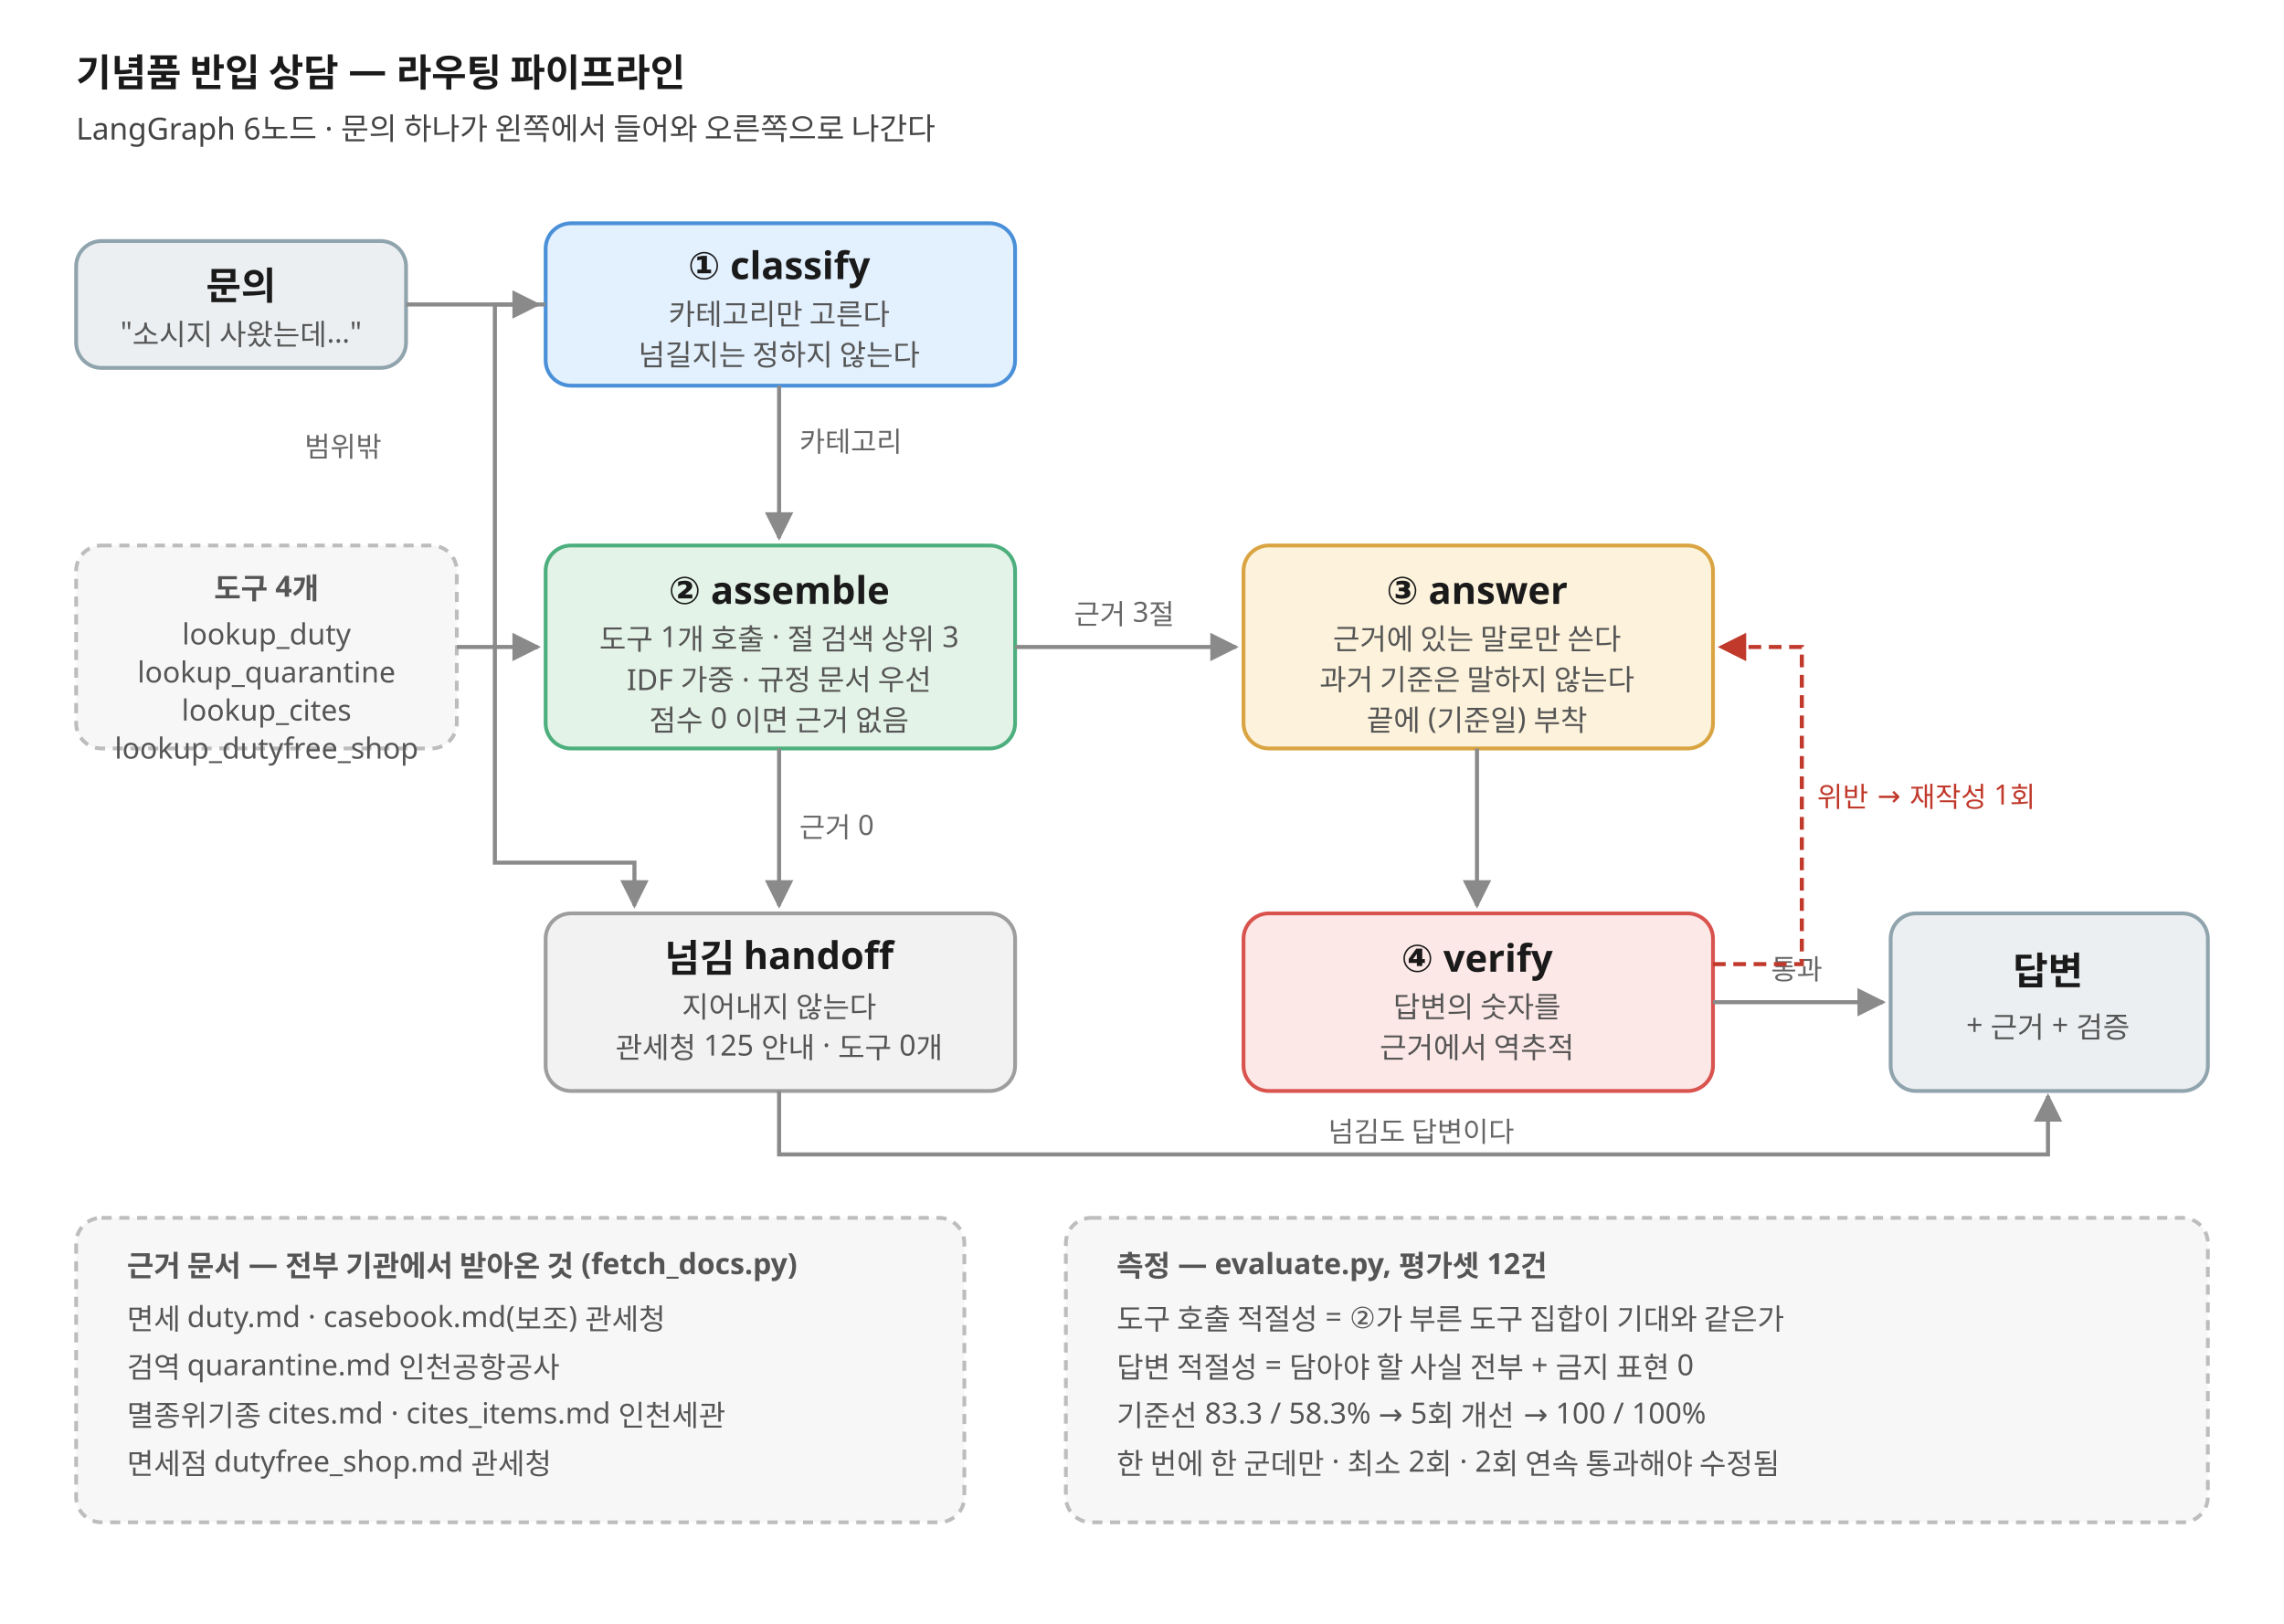
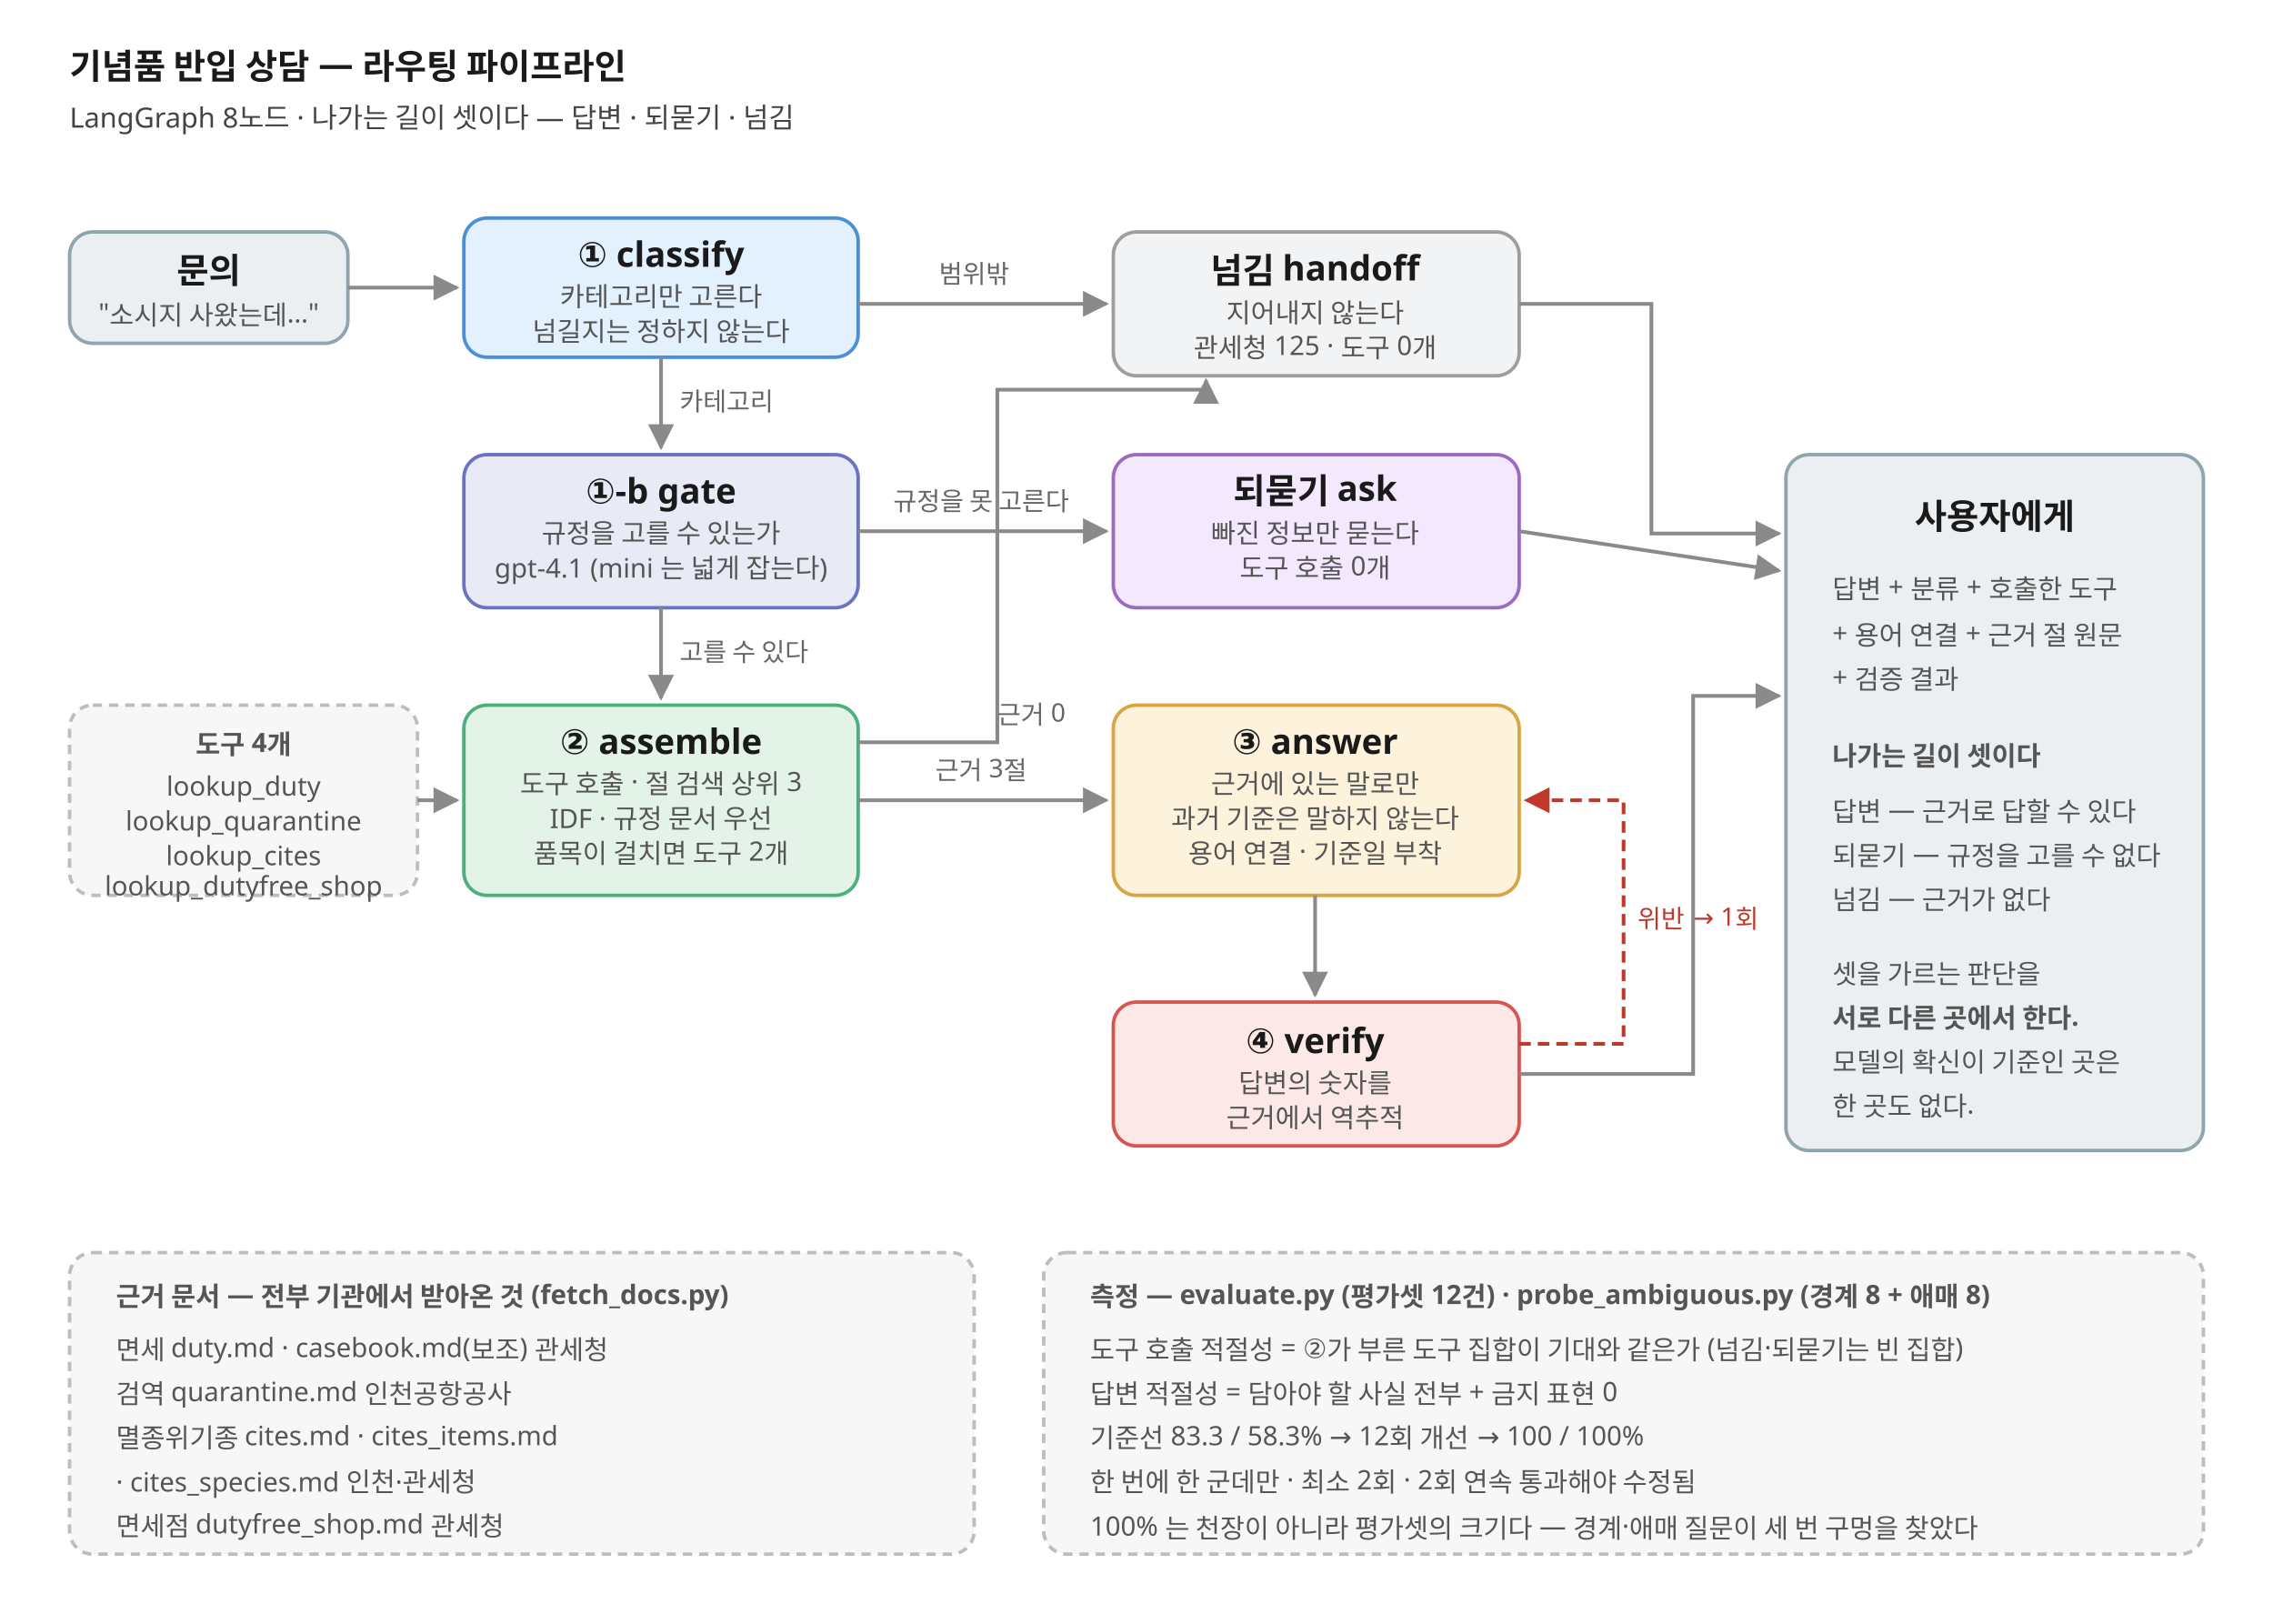
- <svg xmlns="http://www.w3.org/2000/svg" viewBox="0 0 900 640" width="900" height="640" font-family="'Malgun Gothic','Apple SD Gothic Neo',sans-serif">
+ <svg xmlns="http://www.w3.org/2000/svg" viewBox="0 0 980 700" width="980" height="700" font-family="'Malgun Gothic','Apple SD Gothic Neo',sans-serif">
  <style>
    .box   { rx:10; stroke-width:1.5 }
    .t     { font-size:15px; font-weight:600; fill:#1a1a1a }
    .s     { font-size:11.5px; fill:#555 }
    .edge  { stroke:#8a8a8a; stroke-width:1.6; fill:none; marker-end:url(#a) }
    .edge2 { stroke:#c0392b; stroke-width:1.6; fill:none; stroke-dasharray:5 3; marker-end:url(#ar) }
    .lbl   { font-size:11px; fill:#666 }
    .lblr  { font-size:11px; fill:#c0392b }
    .cap   { font-size:12px; fill:#444 }
    @media (prefers-color-scheme: dark) {
      .t { fill:#f0f0f0 } .s { fill:#b8b8b8 } .lbl { fill:#aaa } .cap { fill:#ccc }
    }
  </style>
  <defs>
    <marker id="a" viewBox="0 0 10 10" refX="9" refY="5" markerWidth="7" markerHeight="7" orient="auto">
      <path d="M0,0 L10,5 L0,10 z" fill="#8a8a8a" />
    </marker>
    <marker id="ar" viewBox="0 0 10 10" refX="9" refY="5" markerWidth="7" markerHeight="7" orient="auto">
      <path d="M0,0 L10,5 L0,10 z" fill="#c0392b" />
    </marker>
  </defs>
  <text x="30" y="34" class="t" font-size="18">기념품 반입 상담 — 라우팅 파이프라인</text>
-   <text x="30" y="55" class="cap">LangGraph 6노드 · 문의 하나가 왼쪽에서 들어와 오른쪽으로 나간다</text>
-   <rect x="30" y="95" width="130" height="50" class="box" fill="#eceff1" stroke="#90a4ae" />
-   <text x="95" y="118" class="t" text-anchor="middle" font-size="14">문의</text>
-   <text x="95" y="135" class="s" text-anchor="middle">"소시지 사왔는데…"</text>
-   <rect x="215" y="88" width="185" height="64" class="box" fill="#e3f0fd" stroke="#4a90d9" />
-   <text x="307" y="110" class="t" text-anchor="middle">① classify</text>
-   <text x="307" y="128" class="s" text-anchor="middle">카테고리만 고른다</text>
-   <text x="307" y="144" class="s" text-anchor="middle">넘길지는 정하지 않는다</text>
-   <rect x="215" y="215" width="185" height="80" class="box" fill="#e4f3e8" stroke="#4caf7d" />
-   <text x="307" y="238" class="t" text-anchor="middle">② assemble</text>
-   <text x="307" y="256" class="s" text-anchor="middle">도구 1개 호출 · 절 검색 상위 3</text>
-   <text x="307" y="272" class="s" text-anchor="middle">IDF 가중 · 규정 문서 우선</text>
-   <text x="307" y="288" class="s" text-anchor="middle">점수 0 이면 근거 없음</text>
-   <rect x="490" y="215" width="185" height="80" class="box" fill="#fdf3dc" stroke="#d9a441" />
-   <text x="582" y="238" class="t" text-anchor="middle">③ answer</text>
-   <text x="582" y="256" class="s" text-anchor="middle">근거에 있는 말로만 쓴다</text>
-   <text x="582" y="272" class="s" text-anchor="middle">과거 기준은 말하지 않는다</text>
-   <text x="582" y="288" class="s" text-anchor="middle">끝에 (기준일) 부착</text>
-   <rect x="490" y="360" width="185" height="70" class="box" fill="#fce8e6" stroke="#d9534f" />
-   <text x="582" y="383" class="t" text-anchor="middle">④ verify</text>
-   <text x="582" y="401" class="s" text-anchor="middle">답변의 숫자를</text>
-   <text x="582" y="417" class="s" text-anchor="middle">근거에서 역추적</text>
-   <rect x="215" y="360" width="185" height="70" class="box" fill="#f2f2f2" stroke="#9e9e9e" />
-   <text x="307" y="383" class="t" text-anchor="middle">넘김 handoff</text>
-   <text x="307" y="401" class="s" text-anchor="middle">지어내지 않는다</text>
-   <text x="307" y="417" class="s" text-anchor="middle">관세청 125 안내 · 도구 0개</text>
-   <rect x="745" y="360" width="125" height="70" class="box" fill="#eceff1" stroke="#90a4ae" />
-   <text x="807" y="388" class="t" text-anchor="middle" font-size="14">답변</text>
-   <text x="807" y="408" class="s" text-anchor="middle">+ 근거 + 검증</text>
-   <rect x="30" y="215" width="150" height="80" class="box" fill="#f7f7f7" stroke="#bdbdbd" stroke-dasharray="4 3" />
-   <text x="105" y="236" class="s" text-anchor="middle" font-weight="600">도구 4개</text>
-   <text x="105" y="254" class="s" text-anchor="middle">lookup_duty</text>
-   <text x="105" y="269" class="s" text-anchor="middle">lookup_quarantine</text>
-   <text x="105" y="284" class="s" text-anchor="middle">lookup_cites</text>
-   <text x="105" y="299" class="s" text-anchor="middle">lookup_dutyfree_shop</text>
-   <rect x="30" y="480" width="350" height="120" class="box" fill="#f7f7f7" stroke="#bdbdbd" stroke-dasharray="4 3" />
-   <text x="50" y="503" class="s" font-weight="600">근거 문서 — 전부 기관에서 받아온 것 (fetch_docs.py)</text>
-   <text x="50" y="524" class="s">면세  duty.md · casebook.md(보조)      관세청</text>
-   <text x="50" y="543" class="s">검역  quarantine.md                          인천공항공사</text>
-   <text x="50" y="562" class="s">멸종위기종  cites.md · cites_items.md   인천세관</text>
-   <text x="50" y="581" class="s">면세점  dutyfree_shop.md                  관세청</text>
-   <rect x="420" y="480" width="450" height="120" class="box" fill="#f7f7f7" stroke="#bdbdbd" stroke-dasharray="4 3" />
-   <text x="440" y="503" class="s" font-weight="600">측정 — evaluate.py, 평가셋 12건</text>
-   <text x="440" y="524" class="s">도구 호출 적절성 = ②가 부른 도구 집합이 기대와 같은가</text>
-   <text x="440" y="543" class="s">답변 적절성 = 담아야 할 사실 전부 + 금지 표현 0</text>
-   <text x="440" y="562" class="s">기준선 83.3 / 58.3%  →  5회 개선  →  100 / 100%</text>
-   <text x="440" y="581" class="s">한 번에 한 군데만 · 최소 2회 · 2회 연속 통과해야 수정됨</text>
-   <path d="M160,120 L212,120" class="edge" />
-   <path d="M307,152 L307,212" class="edge" />
-   <text x="315" y="178" class="lbl">카테고리</text>
-   <path d="M400,255 L487,255" class="edge" />
-   <text x="443" y="246" class="lbl" text-anchor="middle">근거 3절</text>
-   <path d="M582,295 L582,357" class="edge" />
-   <path d="M675,395 L742,395" class="edge" />
-   <text x="708" y="386" class="lbl" text-anchor="middle">통과</text>
-   <path d="M307,430 L307,455 L807,455 L807,432" class="edge" />
-   <text x="560" y="450" class="lbl" text-anchor="middle">넘김도 답변이다</text>
-   <path d="M307,295 L307,357" class="edge" />
-   <text x="315" y="330" class="lbl">근거 0</text>
-   <path d="M215,120 L195,120 L195,340 L250,340 L250,357" class="edge" />
-   <text x="120" y="180" class="lbl">범위밖</text>
-   <path d="M675,380 L710,380 L710,255 L678,255" class="edge2" />
-   <text x="716" y="318" class="lblr">위반 → 재작성 1회</text>
-   <path d="M180,255 L212,255" class="edge" />
+   <text x="30" y="55" class="cap">LangGraph 8노드 · 나가는 길이 셋이다 — 답변 · 되묻기 · 넘김</text>
+   <rect x="30" y="100" width="120" height="48" class="box" fill="#eceff1" stroke="#90a4ae" />
+   <text x="90" y="122" class="t" text-anchor="middle" font-size="14">문의</text>
+   <text x="90" y="139" class="s" text-anchor="middle">"소시지 사왔는데…"</text>
+   <rect x="200" y="94" width="170" height="60" class="box" fill="#e3f0fd" stroke="#4a90d9" />
+   <text x="285" y="115" class="t" text-anchor="middle">① classify</text>
+   <text x="285" y="132" class="s" text-anchor="middle">카테고리만 고른다</text>
+   <text x="285" y="147" class="s" text-anchor="middle">넘길지는 정하지 않는다</text>
+   <rect x="200" y="196" width="170" height="66" class="box" fill="#e8eaf6" stroke="#6b73c1" />
+   <text x="285" y="217" class="t" text-anchor="middle">①-b gate</text>
+   <text x="285" y="234" class="s" text-anchor="middle">규정을 고를 수 있는가</text>
+   <text x="285" y="249" class="s" text-anchor="middle">gpt-4.1 (mini 는 넓게 잡는다)</text>
+   <rect x="200" y="304" width="170" height="82" class="box" fill="#e4f3e8" stroke="#4caf7d" />
+   <text x="285" y="325" class="t" text-anchor="middle">② assemble</text>
+   <text x="285" y="342" class="s" text-anchor="middle">도구 호출 · 절 검색 상위 3</text>
+   <text x="285" y="357" class="s" text-anchor="middle">IDF · 규정 문서 우선</text>
+   <text x="285" y="372" class="s" text-anchor="middle">품목이 걸치면 도구 2개</text>
+   <rect x="480" y="304" width="175" height="82" class="box" fill="#fdf3dc" stroke="#d9a441" />
+   <text x="567" y="325" class="t" text-anchor="middle">③ answer</text>
+   <text x="567" y="342" class="s" text-anchor="middle">근거에 있는 말로만</text>
+   <text x="567" y="357" class="s" text-anchor="middle">과거 기준은 말하지 않는다</text>
+   <text x="567" y="372" class="s" text-anchor="middle">용어 연결 · 기준일 부착</text>
+   <rect x="480" y="432" width="175" height="62" class="box" fill="#fce8e6" stroke="#d9534f" />
+   <text x="567" y="454" class="t" text-anchor="middle">④ verify</text>
+   <text x="567" y="471" class="s" text-anchor="middle">답변의 숫자를</text>
+   <text x="567" y="486" class="s" text-anchor="middle">근거에서 역추적</text>
+   <rect x="480" y="196" width="175" height="66" class="box" fill="#f3e8fd" stroke="#9b6bc1" />
+   <text x="567" y="217" class="t" text-anchor="middle">되묻기 ask</text>
+   <text x="567" y="234" class="s" text-anchor="middle">빠진 정보만 묻는다</text>
+   <text x="567" y="249" class="s" text-anchor="middle">도구 호출 0개</text>
+   <rect x="480" y="100" width="175" height="62" class="box" fill="#f1f3f4" stroke="#9e9e9e" />
+   <text x="567" y="122" class="t" text-anchor="middle">넘김 handoff</text>
+   <text x="567" y="139" class="s" text-anchor="middle">지어내지 않는다</text>
+   <text x="567" y="154" class="s" text-anchor="middle">관세청 125 · 도구 0개</text>
+   <rect x="770" y="196" width="180" height="300" class="box" fill="#eceff1" stroke="#90a4ae" />
+   <text x="860" y="228" class="t" text-anchor="middle" font-size="15">사용자에게</text>
+   <text x="790" y="258" class="s">답변 + 분류 + 호출한 도구</text>
+   <text x="790" y="277" class="s">+ 용어 연결 + 근거 절 원문</text>
+   <text x="790" y="296" class="s">+ 검증 결과</text>
+   <text x="790" y="330" class="s" font-weight="600">나가는 길이 셋이다</text>
+   <text x="790" y="354" class="s">답변 — 근거로 답할 수 있다</text>
+   <text x="790" y="373" class="s">되묻기 — 규정을 고를 수 없다</text>
+   <text x="790" y="392" class="s">넘김 — 근거가 없다</text>
+   <text x="790" y="424" class="s">셋을 가르는 판단을</text>
+   <text x="790" y="443" class="s" font-weight="600">서로 다른 곳에서 한다.</text>
+   <text x="790" y="462" class="s">모델의 확신이 기준인 곳은</text>
+   <text x="790" y="481" class="s">한 곳도 없다.</text>
+   <rect x="30" y="304" width="150" height="82" class="box" fill="#f7f7f7" stroke="#bdbdbd" stroke-dasharray="4 3" />
+   <text x="105" y="325" class="s" text-anchor="middle" font-weight="600">도구 4개</text>
+   <text x="105" y="343" class="s" text-anchor="middle">lookup_duty</text>
+   <text x="105" y="358" class="s" text-anchor="middle">lookup_quarantine</text>
+   <text x="105" y="373" class="s" text-anchor="middle">lookup_cites</text>
+   <text x="105" y="386" class="s" text-anchor="middle">lookup_dutyfree_shop</text>
+   <rect x="30" y="540" width="390" height="130" class="box" fill="#f7f7f7" stroke="#bdbdbd" stroke-dasharray="4 3" />
+   <text x="50" y="563" class="s" font-weight="600">근거 문서 — 전부 기관에서 받아온 것 (fetch_docs.py)</text>
+   <text x="50" y="586" class="s">면세  duty.md · casebook.md(보조)          관세청</text>
+   <text x="50" y="605" class="s">검역  quarantine.md                                인천공항공사</text>
+   <text x="50" y="624" class="s">멸종위기종  cites.md · cites_items.md</text>
+   <text x="50" y="643" class="s">                    · cites_species.md          인천·관세청</text>
+   <text x="50" y="662" class="s">면세점  dutyfree_shop.md                        관세청</text>
+   <rect x="450" y="540" width="500" height="130" class="box" fill="#f7f7f7" stroke="#bdbdbd" stroke-dasharray="4 3" />
+   <text x="470" y="563" class="s" font-weight="600">측정 — evaluate.py (평가셋 12건) · probe_ambiguous.py (경계 8 + 애매 8)</text>
+   <text x="470" y="586" class="s">도구 호출 적절성 = ②가 부른 도구 집합이 기대와 같은가 (넘김·되묻기는 빈 집합)</text>
+   <text x="470" y="605" class="s">답변 적절성 = 담아야 할 사실 전부 + 금지 표현 0</text>
+   <text x="470" y="624" class="s">기준선 83.3 / 58.3%  →  12회 개선  →  100 / 100%</text>
+   <text x="470" y="643" class="s">한 번에 한 군데만 · 최소 2회 · 2회 연속 통과해야 수정됨</text>
+   <text x="470" y="662" class="s">100% 는 천장이 아니라 평가셋의 크기다 — 경계·애매 질문이 세 번 구멍을 찾았다</text>
+   <path d="M150,124 L197,124" class="edge" />
+   <path d="M285,154 L285,193" class="edge" />
+   <text x="293" y="177" class="lbl">카테고리</text>
+   <path d="M370,131 L440,131 L440,131 L477,131" class="edge" />
+   <text x="420" y="122" class="lbl" text-anchor="middle">범위밖</text>
+   <path d="M370,229 L477,229" class="edge" />
+   <text x="423" y="220" class="lbl" text-anchor="middle">규정을 못 고른다</text>
+   <path d="M285,262 L285,301" class="edge" />
+   <text x="293" y="285" class="lbl">고를 수 있다</text>
+   <path d="M370,345 L477,345" class="edge" />
+   <text x="423" y="336" class="lbl" text-anchor="middle">근거 3절</text>
+   <path d="M567,386 L567,429" class="edge" />
+   <path d="M180,345 L197,345" class="edge" />
+   <path d="M370,320 L430,320 L430,168 L520,168 L520,164" class="edge" />
+   <text x="430" y="312" class="lbl">근거 0</text>
+   <path d="M655,450 L700,450 L700,345 L658,345" class="edge2" />
+   <text x="706" y="400" class="lblr">위반 → 1회</text>
+   <path d="M655,131 L712,131 L712,230 L767,230" class="edge" />
+   <path d="M655,229 L767,246" class="edge" />
+   <path d="M655,463 L730,463 L730,300 L767,300" class="edge" />
</svg>
